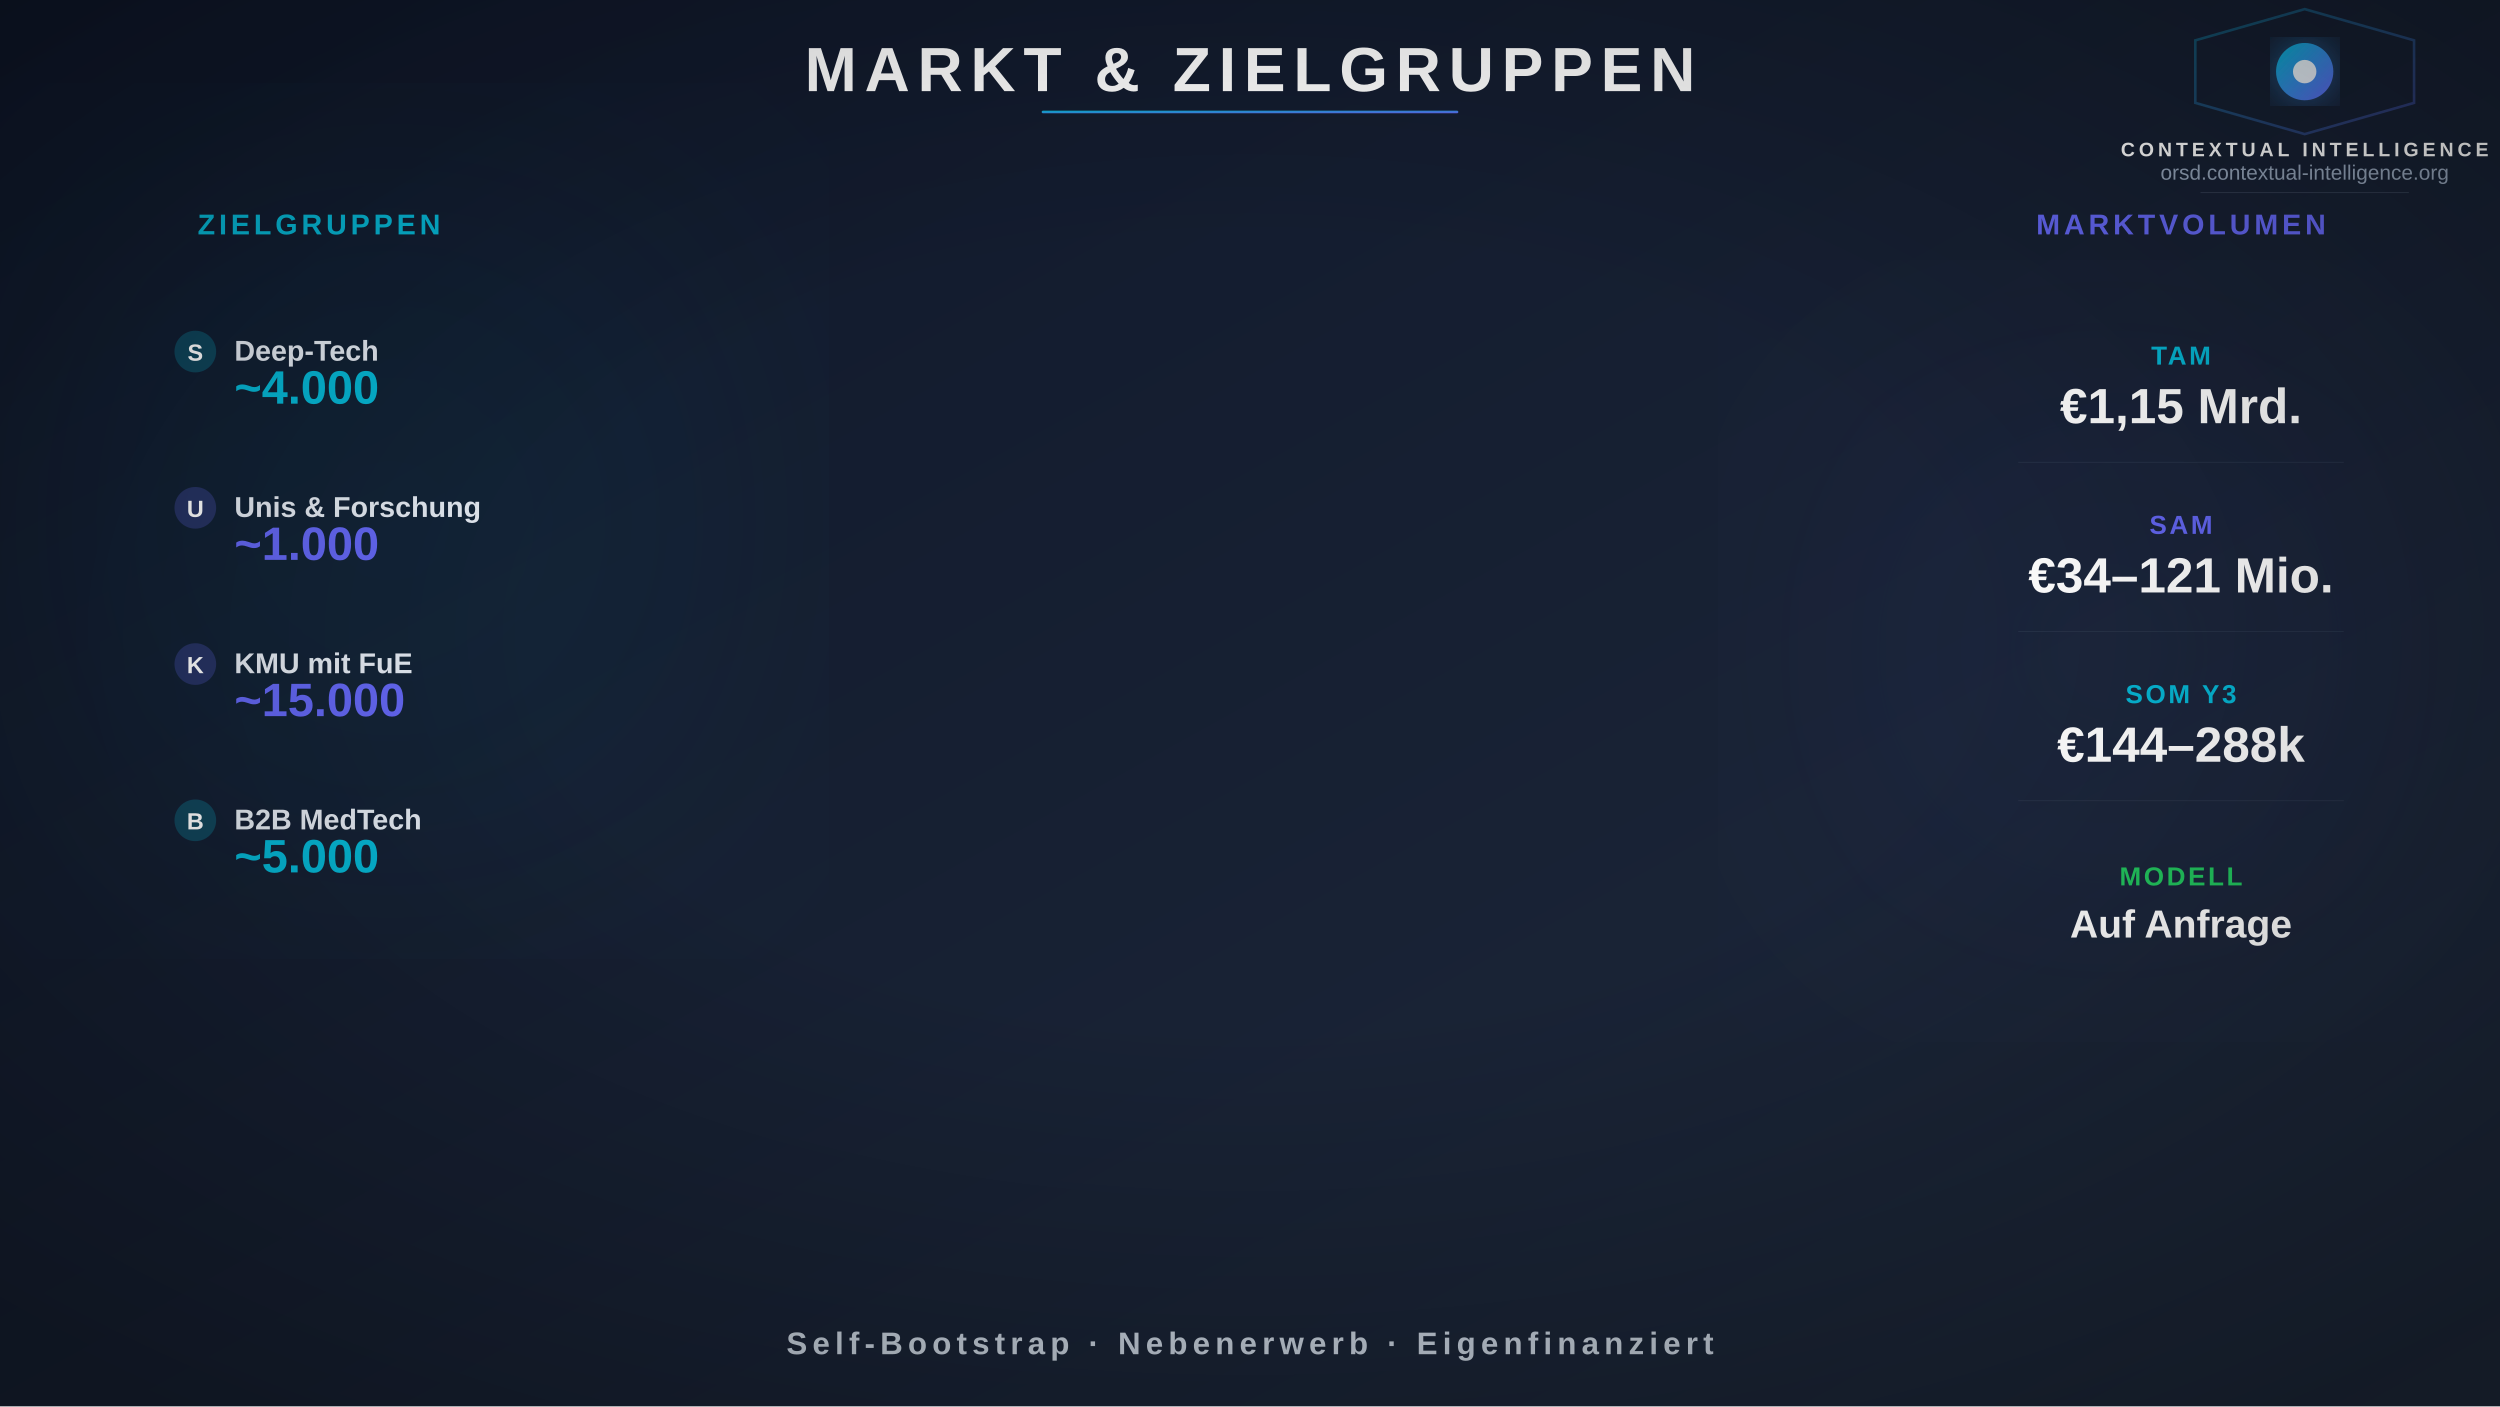
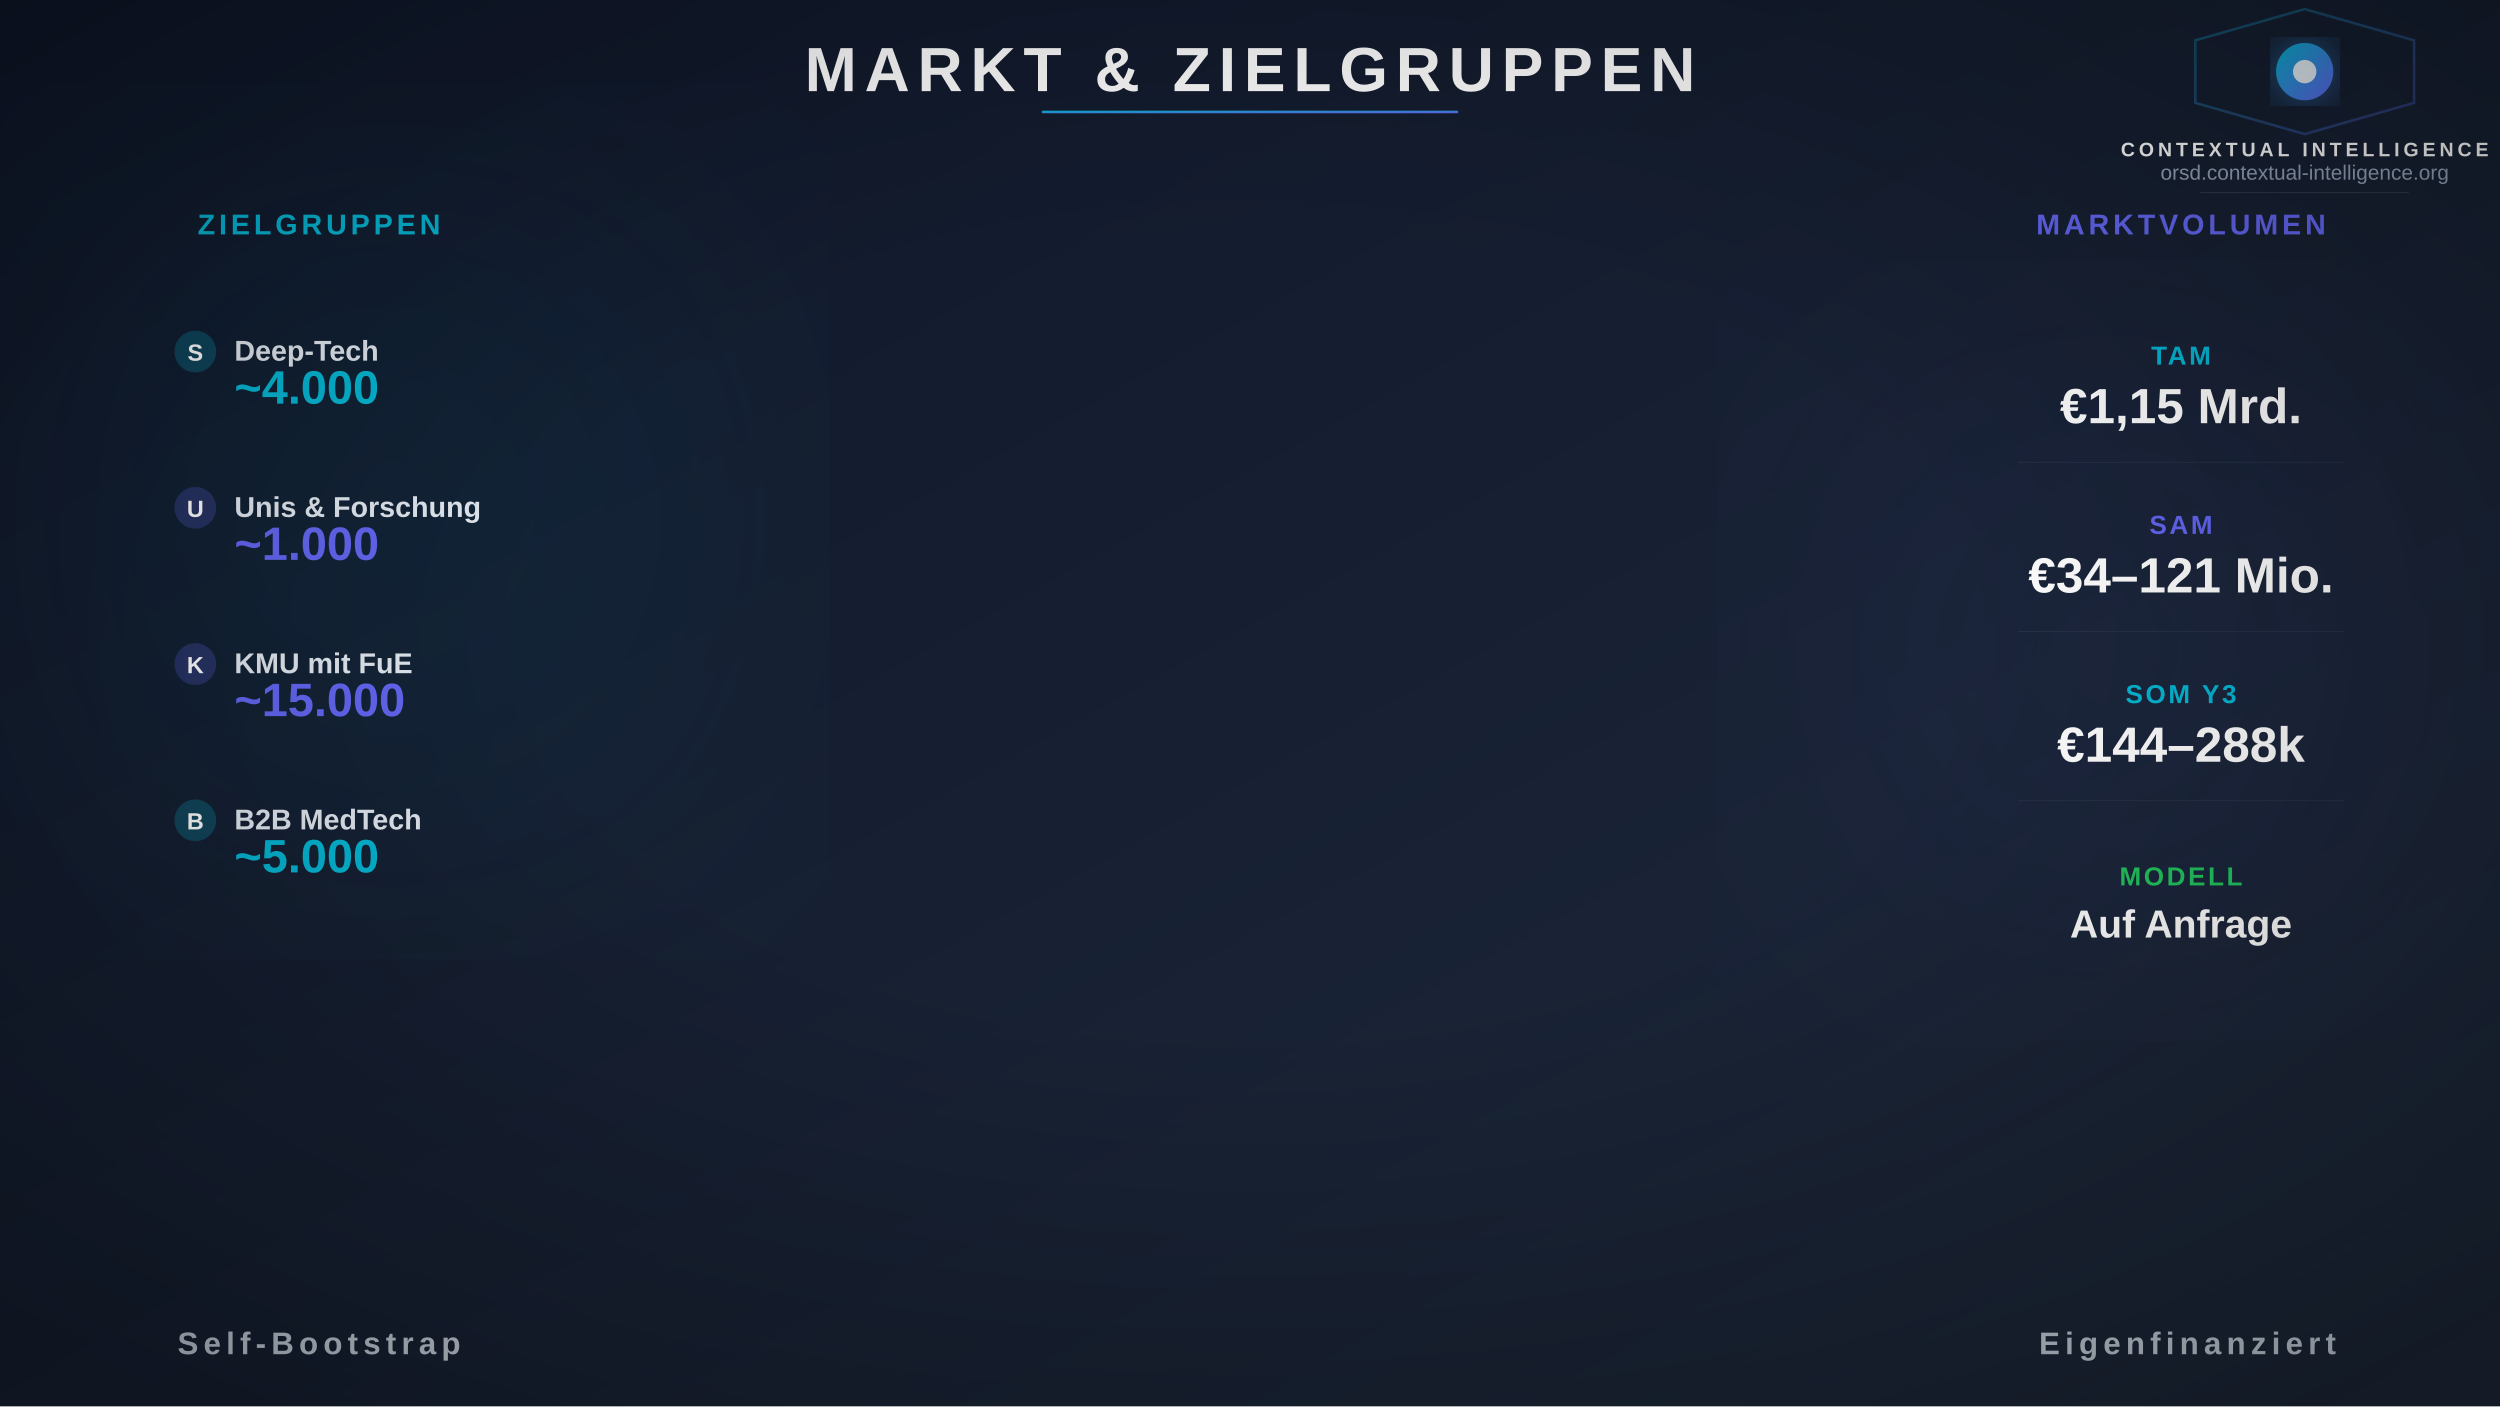
<svg xmlns="http://www.w3.org/2000/svg" viewBox="0 0 1920 1080" width="1920" height="1080">
  <defs>
    <linearGradient id="bg" x1="0%" y1="0%" x2="100%" y2="100%">
      <stop offset="0%" stop-color="#0f172a" />
      <stop offset="100%" stop-color="#1e293b" />
    </linearGradient>
    <linearGradient id="accent" x1="0%" y1="0%" x2="100%" y2="100%">
      <stop offset="0%" stop-color="#06b6d4" />
      <stop offset="100%" stop-color="#6366f1" />
    </linearGradient>
    <filter id="bgBlur">
      <feGaussianBlur stdDeviation="120" />
    </filter>
    <filter id="glow">
      <feGaussianBlur stdDeviation="20" result="b" />
      <feMerge>
        <feMergeNode in="b" />
        <feMergeNode in="SourceGraphic" />
      </feMerge>
    </filter>
    <radialGradient id="vignette" cx="50%" cy="45%" r="70%">
      <stop offset="40%" stop-color="#000" stop-opacity="0" />
      <stop offset="100%" stop-color="#000" stop-opacity="0.35" />
    </radialGradient>
  </defs>
  <rect width="1920" height="1080" fill="url(#bg)" />
  <circle cx="300" cy="400" r="280" fill="#06b6d4" opacity="0.05" filter="url(#bgBlur)" />
  <circle cx="1620" cy="500" r="250" fill="#6366f1" opacity="0.04" filter="url(#bgBlur)" />
  <g transform="translate(1770, 55)">
    <polygon points="0,-48 84,-24 84,24 0,48 -84,24 -84,-24" fill="none" stroke="url(#accent)" stroke-width="2" opacity="0.35" />
    <circle cx="0" cy="0" r="22" fill="url(#accent)" filter="url(#glow)" />
    <circle cx="0" cy="0" r="9" fill="#ffffff" opacity="0.9" />
  </g>
  <text x="1770" y="120" font-family="'Segoe UI','Helvetica Neue',Arial,sans-serif" font-size="15" font-weight="700" fill="#ffffff" letter-spacing="3" text-anchor="middle">CONTEXTUAL INTELLIGENCE</text>
  <text x="1770" y="138" font-family="'Segoe UI',Arial,sans-serif" font-size="16" fill="#94a3b8" text-anchor="middle">orsd.contextual-intelligence.org</text>
  <line x1="1690" y1="148" x2="1850" y2="148" stroke="#94a3b8" stroke-width="0.5" opacity="0.3" />
  <text x="960" y="70" font-family="'Segoe UI','Helvetica Neue',Arial,sans-serif" font-size="48" font-weight="700" fill="#ffffff" letter-spacing="6" text-anchor="middle">MARKT &amp; ZIELGRUPPEN</text>
  <rect x="800" y="85" width="320" height="2" fill="url(#accent)" rx="1" />
  <line x1="420" y1="120" x2="420" y2="1000" stroke="url(#accent)" stroke-width="1" opacity="0.15" />
  <line x1="1500" y1="120" x2="1500" y2="1000" stroke="url(#accent)" stroke-width="1" opacity="0.15" />
  <text x="245" y="180" font-family="'Segoe UI',Arial,sans-serif" font-size="22" font-weight="700" fill="#06b6d4" letter-spacing="3" text-anchor="middle">ZIELGRUPPEN</text>
  <circle cx="150" cy="270" r="16" fill="#06b6d4" opacity="0.25" />
  <text x="150" y="277" font-family="'Segoe UI',Arial,sans-serif" font-size="18" fill="#fff" text-anchor="middle" font-weight="700">S</text>
  <text x="180" y="277" font-family="'Segoe UI',Arial,sans-serif" font-size="22" font-weight="600" fill="#e2e8f0">Deep-Tech</text>
  <text x="180" y="310" font-family="'Segoe UI',Arial,sans-serif" font-size="36" font-weight="700" fill="#06b6d4">~4.000</text>
  <circle cx="150" cy="390" r="16" fill="#6366f1" opacity="0.25" />
  <text x="150" y="397" font-family="'Segoe UI',Arial,sans-serif" font-size="18" fill="#fff" text-anchor="middle" font-weight="700">U</text>
  <text x="180" y="397" font-family="'Segoe UI',Arial,sans-serif" font-size="22" font-weight="600" fill="#e2e8f0">Unis &amp; Forschung</text>
  <text x="180" y="430" font-family="'Segoe UI',Arial,sans-serif" font-size="36" font-weight="700" fill="#6366f1">~1.000</text>
  <circle cx="150" cy="510" r="16" fill="#6366f1" opacity="0.25" />
  <text x="150" y="517" font-family="'Segoe UI',Arial,sans-serif" font-size="18" fill="#fff" text-anchor="middle" font-weight="700">K</text>
  <text x="180" y="517" font-family="'Segoe UI',Arial,sans-serif" font-size="22" font-weight="600" fill="#e2e8f0">KMU mit FuE</text>
  <text x="180" y="550" font-family="'Segoe UI',Arial,sans-serif" font-size="36" font-weight="700" fill="#6366f1">~15.000</text>
  <circle cx="150" cy="630" r="16" fill="#06b6d4" opacity="0.25" />
  <text x="150" y="637" font-family="'Segoe UI',Arial,sans-serif" font-size="18" fill="#fff" text-anchor="middle" font-weight="700">B</text>
  <text x="180" y="637" font-family="'Segoe UI',Arial,sans-serif" font-size="22" font-weight="600" fill="#e2e8f0">B2B MedTech</text>
  <text x="180" y="670" font-family="'Segoe UI',Arial,sans-serif" font-size="36" font-weight="700" fill="#06b6d4">~5.000</text>
  <text x="1675" y="180" font-family="'Segoe UI',Arial,sans-serif" font-size="22" font-weight="700" fill="#6366f1" letter-spacing="3" text-anchor="middle">MARKTVOLUMEN</text>
  <text x="1675" y="280" font-family="'Segoe UI',Arial,sans-serif" font-size="20" font-weight="700" fill="#06b6d4" letter-spacing="2" text-anchor="middle">TAM</text>
  <text x="1675" y="325" font-family="'Segoe UI',Arial,sans-serif" font-size="38" font-weight="700" fill="#ffffff" text-anchor="middle">€1,15 Mrd.</text>
  <line x1="1550" y1="355" x2="1800" y2="355" stroke="#475569" stroke-width="0.5" opacity="0.4" />
  <text x="1675" y="410" font-family="'Segoe UI',Arial,sans-serif" font-size="20" font-weight="700" fill="#6366f1" letter-spacing="2" text-anchor="middle">SAM</text>
  <text x="1675" y="455" font-family="'Segoe UI',Arial,sans-serif" font-size="38" font-weight="700" fill="#ffffff" text-anchor="middle">€34–121 Mio.</text>
  <line x1="1550" y1="485" x2="1800" y2="485" stroke="#475569" stroke-width="0.5" opacity="0.4" />
  <text x="1675" y="540" font-family="'Segoe UI',Arial,sans-serif" font-size="20" font-weight="700" fill="#06b6d4" letter-spacing="2" text-anchor="middle">SOM Y3</text>
  <text x="1675" y="585" font-family="'Segoe UI',Arial,sans-serif" font-size="38" font-weight="700" fill="#ffffff" text-anchor="middle">€144–288k</text>
  <line x1="1550" y1="615" x2="1800" y2="615" stroke="#475569" stroke-width="0.5" opacity="0.4" />
  <text x="1675" y="680" font-family="'Segoe UI',Arial,sans-serif" font-size="20" font-weight="700" fill="#22c55e" letter-spacing="2" text-anchor="middle">MODELL</text>
  <text x="1675" y="720" font-family="'Segoe UI',Arial,sans-serif" font-size="30" font-weight="700" fill="#ffffff" text-anchor="middle">Auf Anfrage</text>
-   <text x="960" y="1040" font-family="'Segoe UI','Helvetica Neue',Arial,sans-serif" font-size="24" font-weight="600" fill="#cbd5e1" text-anchor="middle" letter-spacing="4">Self-Bootstrap · Nebenerwerb · Eigenfinanziert</text>
+   <text x="245" y="1040" font-family="'Segoe UI','Helvetica Neue',Arial,sans-serif" font-size="24" font-weight="600" fill="#cbd5e1" text-anchor="middle" letter-spacing="4">Self-Bootstrap</text>
+   <text x="1680" y="1040" font-family="'Segoe UI','Helvetica Neue',Arial,sans-serif" font-size="24" font-weight="600" fill="#cbd5e1" text-anchor="middle" letter-spacing="4">Eigenfinanziert</text>
  <rect width="1920" height="1080" fill="url(#vignette)" pointer-events="none" />
</svg>
